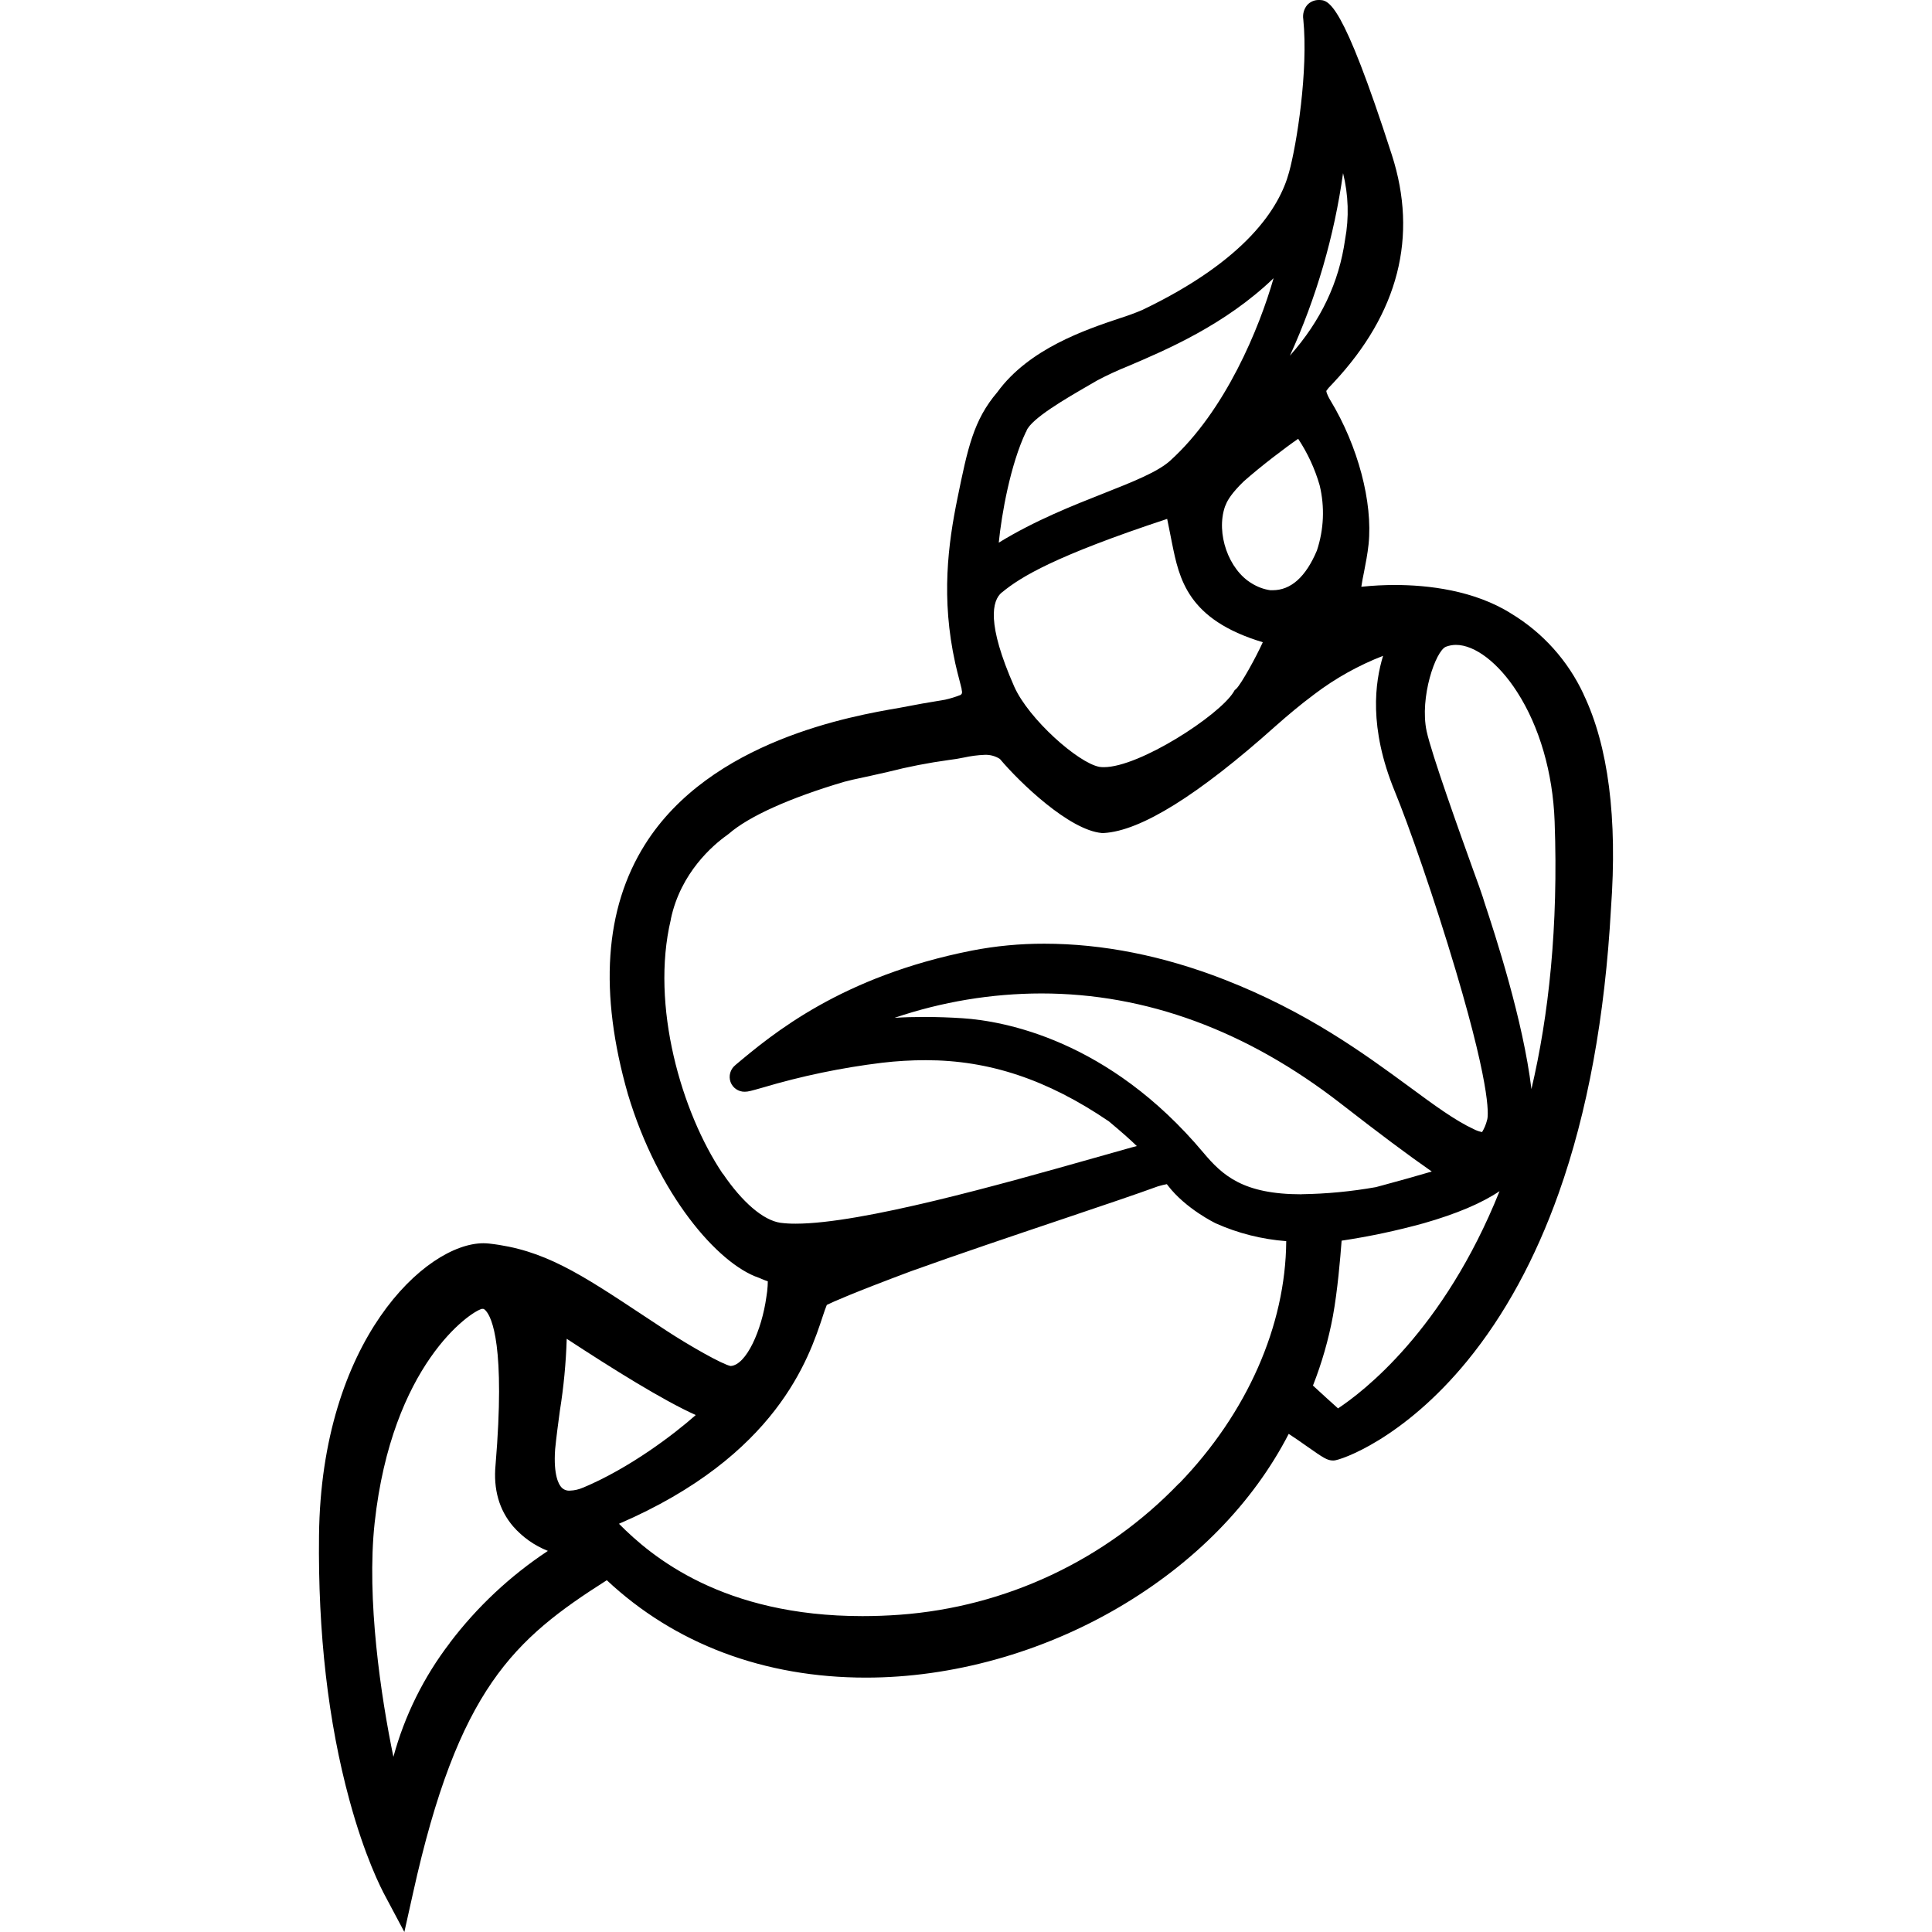
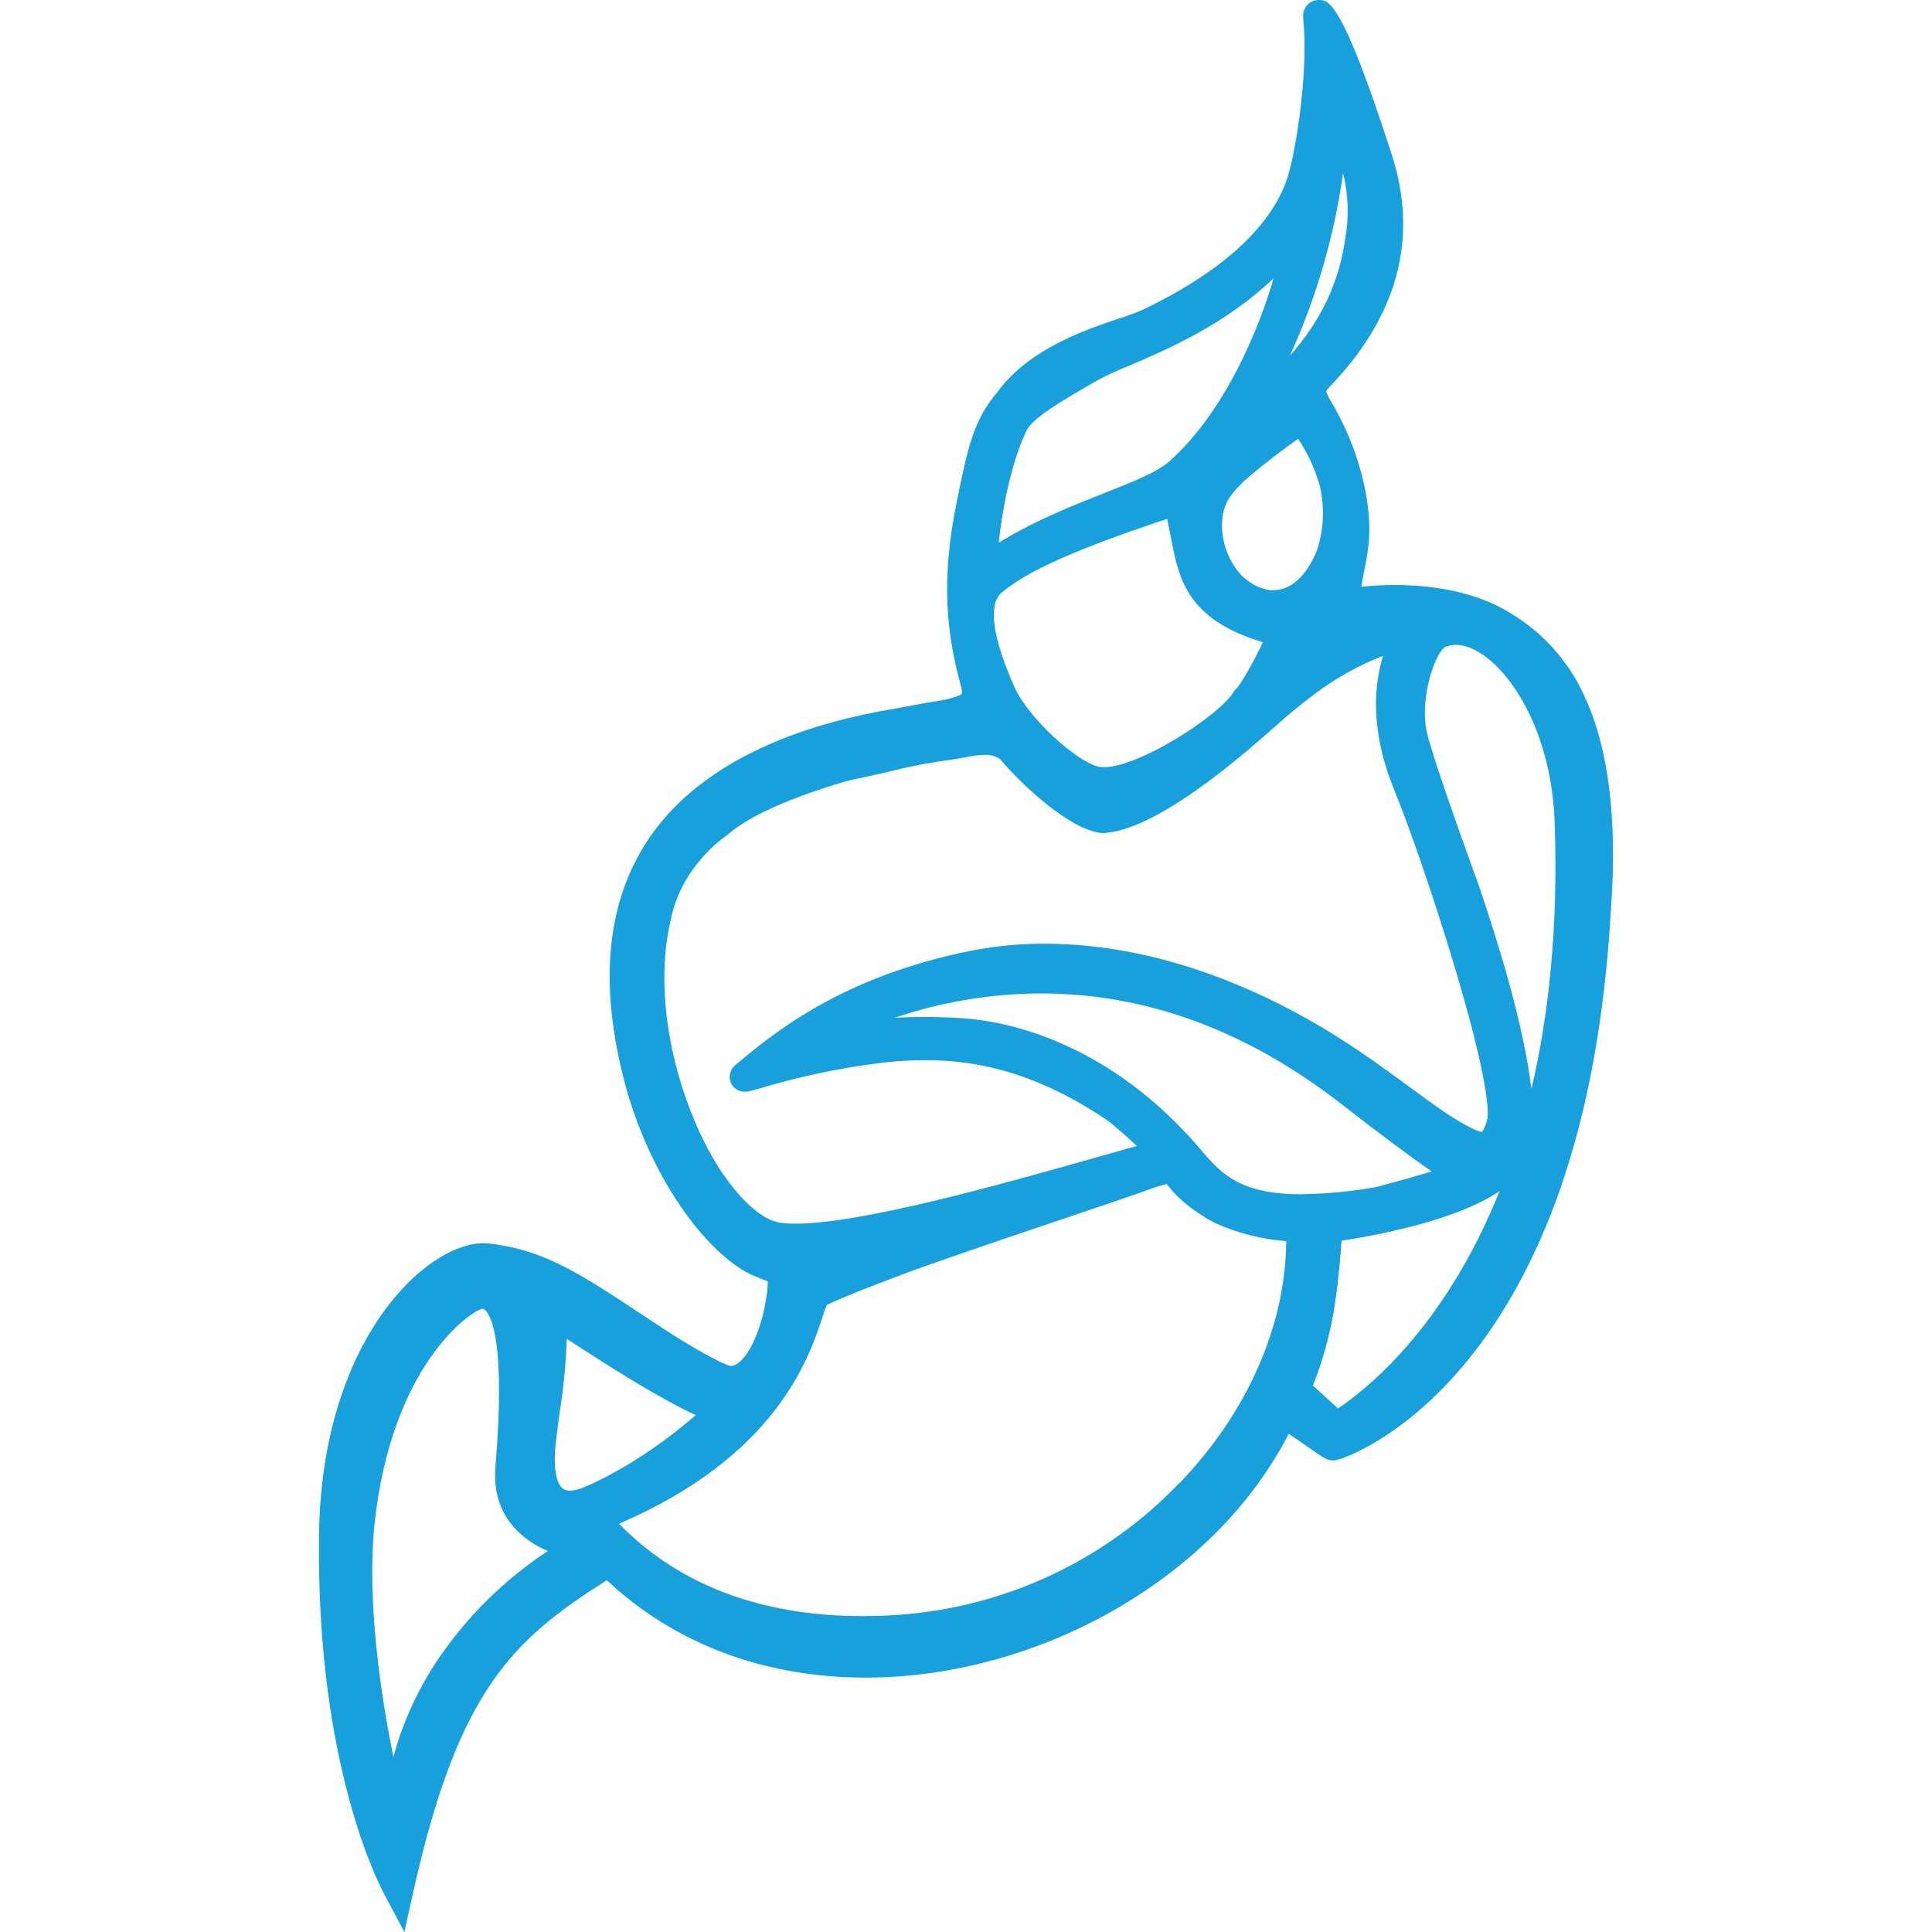
<svg xmlns="http://www.w3.org/2000/svg" role="img" viewBox="0 0 24 24">
-   <path d="M19.671 8.622a2.31 2.31 0 0 0-.895-.998c-.464-.294-1.044-.357-1.448-.357q-.204 0-.407.021h-.01a3 3 0 0 1 .034-.186c.02-.103.043-.219.056-.341.054-.521-.132-1.222-.473-1.785-.054-.09-.052-.12-.052-.12a.4.4 0 0 1 .059-.07l.031-.033c.807-.864 1.051-1.814.724-2.829C16.67 0 16.504 0 16.382 0a.192.192 0 0 0-.144.063.224.224 0 0 0-.048.177c.063.638-.081 1.552-.177 1.9-.118.438-.528 1.091-1.824 1.711a3 3 0 0 1-.278.102c-.423.142-1.129.378-1.522.919-.296.347-.368.695-.496 1.322-.114.558-.206 1.237-.026 2.047a6 6 0 0 0 .051.207c.011.043.021.08.028.112l.015-.003-.016.004c.012.048.004.06-.013.072a1.3 1.3 0 0 1-.192.059c-.192.031-.384.065-.567.101-.584.1-2.348.405-3.161 1.698-.502.798-.573 1.84-.212 3.101.374 1.248 1.116 2.106 1.624 2.28l.008.003q.055.025.106.042c0 .035-.003.078-.008.126a2 2 0 0 0-.01.069c-.056.407-.248.846-.444.857-.103-.02-.512-.252-.802-.442a31 31 0 0 1-.264-.174c-.808-.535-1.253-.829-1.934-.905a.7.7 0 0 0-.07-.004c-.72 0-2.016 1.212-2.043 3.629-.014 1.211.113 2.317.378 3.289.189.697.391 1.094.449 1.2L5.023 24l.107-.48c.562-2.544 1.255-3.157 2.408-3.89.845.792 1.956 1.21 3.22 1.21 1.066 0 2.181-.31 3.139-.872.941-.552 1.668-1.296 2.112-2.156.074.048.163.11.222.152.211.148.256.179.331.179h.007c.083-.003.861-.264 1.658-1.238.463-.566.845-1.266 1.135-2.081.359-1.008.576-2.198.65-3.537.082-1.124-.033-2.019-.34-2.661zm-2.987-6.471c.067.27.076.551.025.825-.075.532-.3 1.008-.685 1.442a8.21 8.21 0 0 0 .66-2.267m-.557 3.301c.117.177.207.371.266.576.065.268.053.549-.034.811-.138.328-.323.493-.55.493h-.03a.6.6 0 0 1-.226-.083c-.292-.171-.45-.624-.336-.956a.5.5 0 0 0 .013-.03c.019-.048.072-.14.22-.283.211-.187.52-.422.675-.528zm-3.379-.09.003-.005V5.352c.062-.154.492-.402.777-.567a6 6 0 0 1 .107-.062 4.1 4.1 0 0 1 .384-.177c.469-.2 1.2-.511 1.802-1.09-.175.612-.595 1.644-1.286 2.268-.154.139-.464.262-.823.404-.387.153-.853.336-1.305.613.035-.353.144-.97.339-1.379zm-.3 1.996c.232-.192.658-.452 2.051-.912a6 6 0 0 1 .031.154c.009.042.018.089.028.141.091.45.192.956 1.129 1.237-.087.192-.267.516-.329.578l-.021.018-.014.024c-.182.293-1.168.932-1.61.932a.33.33 0 0 1-.057-.004c-.266-.051-.876-.594-1.056-.995-.347-.787-.276-1.07-.156-1.171zM8.977 14.579c-.511-.76-.898-2.087-.644-3.155v-.005c.122-.581.528-.923.696-1.043l.024-.018c.249-.217.757-.446 1.433-.646.096-.025.149-.036.151-.036.124-.026.26-.057.392-.087a6.8 6.8 0 0 1 .758-.148 2.2 2.2 0 0 0 .189-.031 1.45 1.45 0 0 1 .253-.033.324.324 0 0 1 .192.051c.251.298.864.885 1.266.92h.025c.458-.025 1.175-.471 2.134-1.329.163-.144.314-.27.462-.38l.018-.014a3.52 3.52 0 0 1 .855-.478c-.1.328-.18.889.144 1.68.169.409.492 1.331.76 2.233.462 1.554.398 1.828.388 1.853a.53.53 0 0 1-.062.15.37.37 0 0 1-.103-.036c-.233-.108-.494-.3-.799-.525-.566-.415-1.27-.932-2.301-1.334-.757-.295-1.51-.445-2.236-.445a4.67 4.67 0 0 0-.897.085c-1.623.32-2.479 1.036-2.938 1.421l-.003.003a.188.188 0 0 0-.059.209.185.185 0 0 0 .177.121c.042 0 .083-.012.217-.05a9.04 9.04 0 0 1 1.488-.31q.271-.032.544-.032c.786 0 1.509.24 2.274.76.175.146.282.243.347.307l-.066.017-.464.131c-1.149.325-2.886.816-3.708.816a1.4 1.4 0 0 1-.189-.011c-.213-.031-.473-.254-.715-.61zm-3.389 5.83a4.09 4.09 0 0 0-.701 1.415c-.154-.741-.336-1.959-.233-2.907.215-1.965 1.188-2.623 1.333-2.658h.009c.008 0 .018 0 .037.021.078.084.246.441.123 1.916-.029.304.044.561.218.765.118.135.266.239.432.305a4.96 4.96 0 0 0-1.22 1.144zM7.242 18.48a.43.43 0 0 1-.161.037.129.129 0 0 1-.106-.04c-.031-.033-.102-.144-.079-.473.016-.162.038-.323.059-.48a7 7 0 0 0 .085-.893c.567.371 1.196.765 1.603.947-.266.236-.819.659-1.402.903zm7.404-.053a5.35 5.35 0 0 1-3.47 1.632 6.3 6.3 0 0 1-.463.017c-1.736 0-2.618-.737-3.024-1.147 1.962-.846 2.36-2.056 2.534-2.585a2 2 0 0 1 .048-.134c.075-.037.313-.144 1.047-.419.576-.207 1.267-.44 1.876-.645.507-.171.946-.319 1.185-.407l.02-.006a1 1 0 0 1 .096-.023l.013.017c.223.291.591.468.595.47.277.124.573.198.875.221-.007 1.049-.486 2.136-1.329 3.009zm1.522-3.591c-.726 0-.981-.234-1.219-.517-1.179-1.406-2.483-1.636-2.99-1.67a7.3 7.3 0 0 0-.473-.016c-.128 0-.253.003-.374.011a5.7 5.7 0 0 1 1.824-.303c1.301 0 2.553.461 3.721 1.369.476.37.827.633 1.129.843a28 28 0 0 1-.598.168l-.096.026a5.76 5.76 0 0 1-.923.088zm.453 2.659c-.076-.067-.192-.174-.311-.283a4.7 4.7 0 0 0 .248-.864c.057-.311.092-.72.108-.936a8.6 8.6 0 0 0 1.022-.217c.405-.116.717-.248.94-.398-.695 1.734-1.701 2.496-2.007 2.699zm2.403-3.966c-.103-.855-.449-1.912-.585-2.323-.014-.048-.026-.083-.035-.108-.01-.033-.041-.119-.106-.297-.167-.465-.514-1.432-.576-1.718-.089-.42.112-.999.24-1.049a.35.35 0 0 1 .124-.023c.236 0 .528.223.759.583.279.432.445 1.005.467 1.608.048 1.316-.074 2.415-.288 3.327" />
+   <path fill="#17A0DB" d="M19.671 8.622a2.31 2.31 0 0 0-.895-.998c-.464-.294-1.044-.357-1.448-.357q-.204 0-.407.021h-.01a3 3 0 0 1 .034-.186c.02-.103.043-.219.056-.341.054-.521-.132-1.222-.473-1.785-.054-.09-.052-.12-.052-.12a.4.4 0 0 1 .059-.07l.031-.033c.807-.864 1.051-1.814.724-2.829C16.67 0 16.504 0 16.382 0a.192.192 0 0 0-.144.063.224.224 0 0 0-.048.177c.063.638-.081 1.552-.177 1.9-.118.438-.528 1.091-1.824 1.711a3 3 0 0 1-.278.102c-.423.142-1.129.378-1.522.919-.296.347-.368.695-.496 1.322-.114.558-.206 1.237-.026 2.047a6 6 0 0 0 .051.207c.011.043.021.08.028.112l.015-.003-.016.004c.012.048.004.06-.013.072a1.3 1.3 0 0 1-.192.059c-.192.031-.384.065-.567.101-.584.1-2.348.405-3.161 1.698-.502.798-.573 1.84-.212 3.101.374 1.248 1.116 2.106 1.624 2.28l.008.003q.055.025.106.042c0 .035-.003.078-.008.126a2 2 0 0 0-.01.069c-.056.407-.248.846-.444.857-.103-.02-.512-.252-.802-.442a31 31 0 0 1-.264-.174c-.808-.535-1.253-.829-1.934-.905a.7.7 0 0 0-.07-.004c-.72 0-2.016 1.212-2.043 3.629-.014 1.211.113 2.317.378 3.289.189.697.391 1.094.449 1.2L5.023 24l.107-.48c.562-2.544 1.255-3.157 2.408-3.89.845.792 1.956 1.21 3.22 1.21 1.066 0 2.181-.31 3.139-.872.941-.552 1.668-1.296 2.112-2.156.074.048.163.11.222.152.211.148.256.179.331.179h.007c.083-.003.861-.264 1.658-1.238.463-.566.845-1.266 1.135-2.081.359-1.008.576-2.198.65-3.537.082-1.124-.033-2.019-.34-2.661zm-2.987-6.471c.067.27.076.551.025.825-.075.532-.3 1.008-.685 1.442a8.21 8.21 0 0 0 .66-2.267m-.557 3.301c.117.177.207.371.266.576.065.268.053.549-.034.811-.138.328-.323.493-.55.493h-.03a.6.6 0 0 1-.226-.083c-.292-.171-.45-.624-.336-.956a.5.5 0 0 0 .013-.03c.019-.048.072-.14.22-.283.211-.187.52-.422.675-.528zm-3.379-.09.003-.005V5.352c.062-.154.492-.402.777-.567a6 6 0 0 1 .107-.062 4.1 4.1 0 0 1 .384-.177c.469-.2 1.2-.511 1.802-1.09-.175.612-.595 1.644-1.286 2.268-.154.139-.464.262-.823.404-.387.153-.853.336-1.305.613.035-.353.144-.97.339-1.379zm-.3 1.996c.232-.192.658-.452 2.051-.912a6 6 0 0 1 .031.154c.009.042.018.089.028.141.091.45.192.956 1.129 1.237-.087.192-.267.516-.329.578l-.021.018-.014.024c-.182.293-1.168.932-1.61.932a.33.33 0 0 1-.057-.004c-.266-.051-.876-.594-1.056-.995-.347-.787-.276-1.07-.156-1.171zM8.977 14.579c-.511-.76-.898-2.087-.644-3.155v-.005c.122-.581.528-.923.696-1.043l.024-.018c.249-.217.757-.446 1.433-.646.096-.025.149-.036.151-.036.124-.026.26-.057.392-.087a6.8 6.8 0 0 1 .758-.148 2.2 2.2 0 0 0 .189-.031 1.45 1.45 0 0 1 .253-.033.324.324 0 0 1 .192.051c.251.298.864.885 1.266.92h.025c.458-.025 1.175-.471 2.134-1.329.163-.144.314-.27.462-.38l.018-.014a3.52 3.52 0 0 1 .855-.478c-.1.328-.18.889.144 1.68.169.409.492 1.331.76 2.233.462 1.554.398 1.828.388 1.853a.53.53 0 0 1-.062.15.37.37 0 0 1-.103-.036c-.233-.108-.494-.3-.799-.525-.566-.415-1.27-.932-2.301-1.334-.757-.295-1.51-.445-2.236-.445a4.67 4.67 0 0 0-.897.085c-1.623.32-2.479 1.036-2.938 1.421l-.003.003a.188.188 0 0 0-.059.209.185.185 0 0 0 .177.121c.042 0 .083-.012.217-.05a9.04 9.04 0 0 1 1.488-.31q.271-.032.544-.032c.786 0 1.509.24 2.274.76.175.146.282.243.347.307l-.066.017-.464.131c-1.149.325-2.886.816-3.708.816a1.4 1.4 0 0 1-.189-.011c-.213-.031-.473-.254-.715-.61zm-3.389 5.83a4.09 4.09 0 0 0-.701 1.415c-.154-.741-.336-1.959-.233-2.907.215-1.965 1.188-2.623 1.333-2.658h.009c.008 0 .018 0 .037.021.078.084.246.441.123 1.916-.029.304.044.561.218.765.118.135.266.239.432.305a4.96 4.96 0 0 0-1.22 1.144zM7.242 18.48a.43.43 0 0 1-.161.037.129.129 0 0 1-.106-.04c-.031-.033-.102-.144-.079-.473.016-.162.038-.323.059-.48a7 7 0 0 0 .085-.893c.567.371 1.196.765 1.603.947-.266.236-.819.659-1.402.903zm7.404-.053a5.35 5.35 0 0 1-3.47 1.632 6.3 6.3 0 0 1-.463.017c-1.736 0-2.618-.737-3.024-1.147 1.962-.846 2.36-2.056 2.534-2.585a2 2 0 0 1 .048-.134c.075-.037.313-.144 1.047-.419.576-.207 1.267-.44 1.876-.645.507-.171.946-.319 1.185-.407l.02-.006a1 1 0 0 1 .096-.023l.013.017c.223.291.591.468.595.47.277.124.573.198.875.221-.007 1.049-.486 2.136-1.329 3.009zm1.522-3.591c-.726 0-.981-.234-1.219-.517-1.179-1.406-2.483-1.636-2.99-1.67a7.3 7.3 0 0 0-.473-.016c-.128 0-.253.003-.374.011a5.7 5.7 0 0 1 1.824-.303c1.301 0 2.553.461 3.721 1.369.476.37.827.633 1.129.843a28 28 0 0 1-.598.168l-.096.026a5.76 5.76 0 0 1-.923.088zm.453 2.659c-.076-.067-.192-.174-.311-.283a4.7 4.7 0 0 0 .248-.864c.057-.311.092-.72.108-.936a8.6 8.6 0 0 0 1.022-.217c.405-.116.717-.248.94-.398-.695 1.734-1.701 2.496-2.007 2.699zm2.403-3.966c-.103-.855-.449-1.912-.585-2.323-.014-.048-.026-.083-.035-.108-.01-.033-.041-.119-.106-.297-.167-.465-.514-1.432-.576-1.718-.089-.42.112-.999.24-1.049a.35.35 0 0 1 .124-.023c.236 0 .528.223.759.583.279.432.445 1.005.467 1.608.048 1.316-.074 2.415-.288 3.327" />
</svg>
